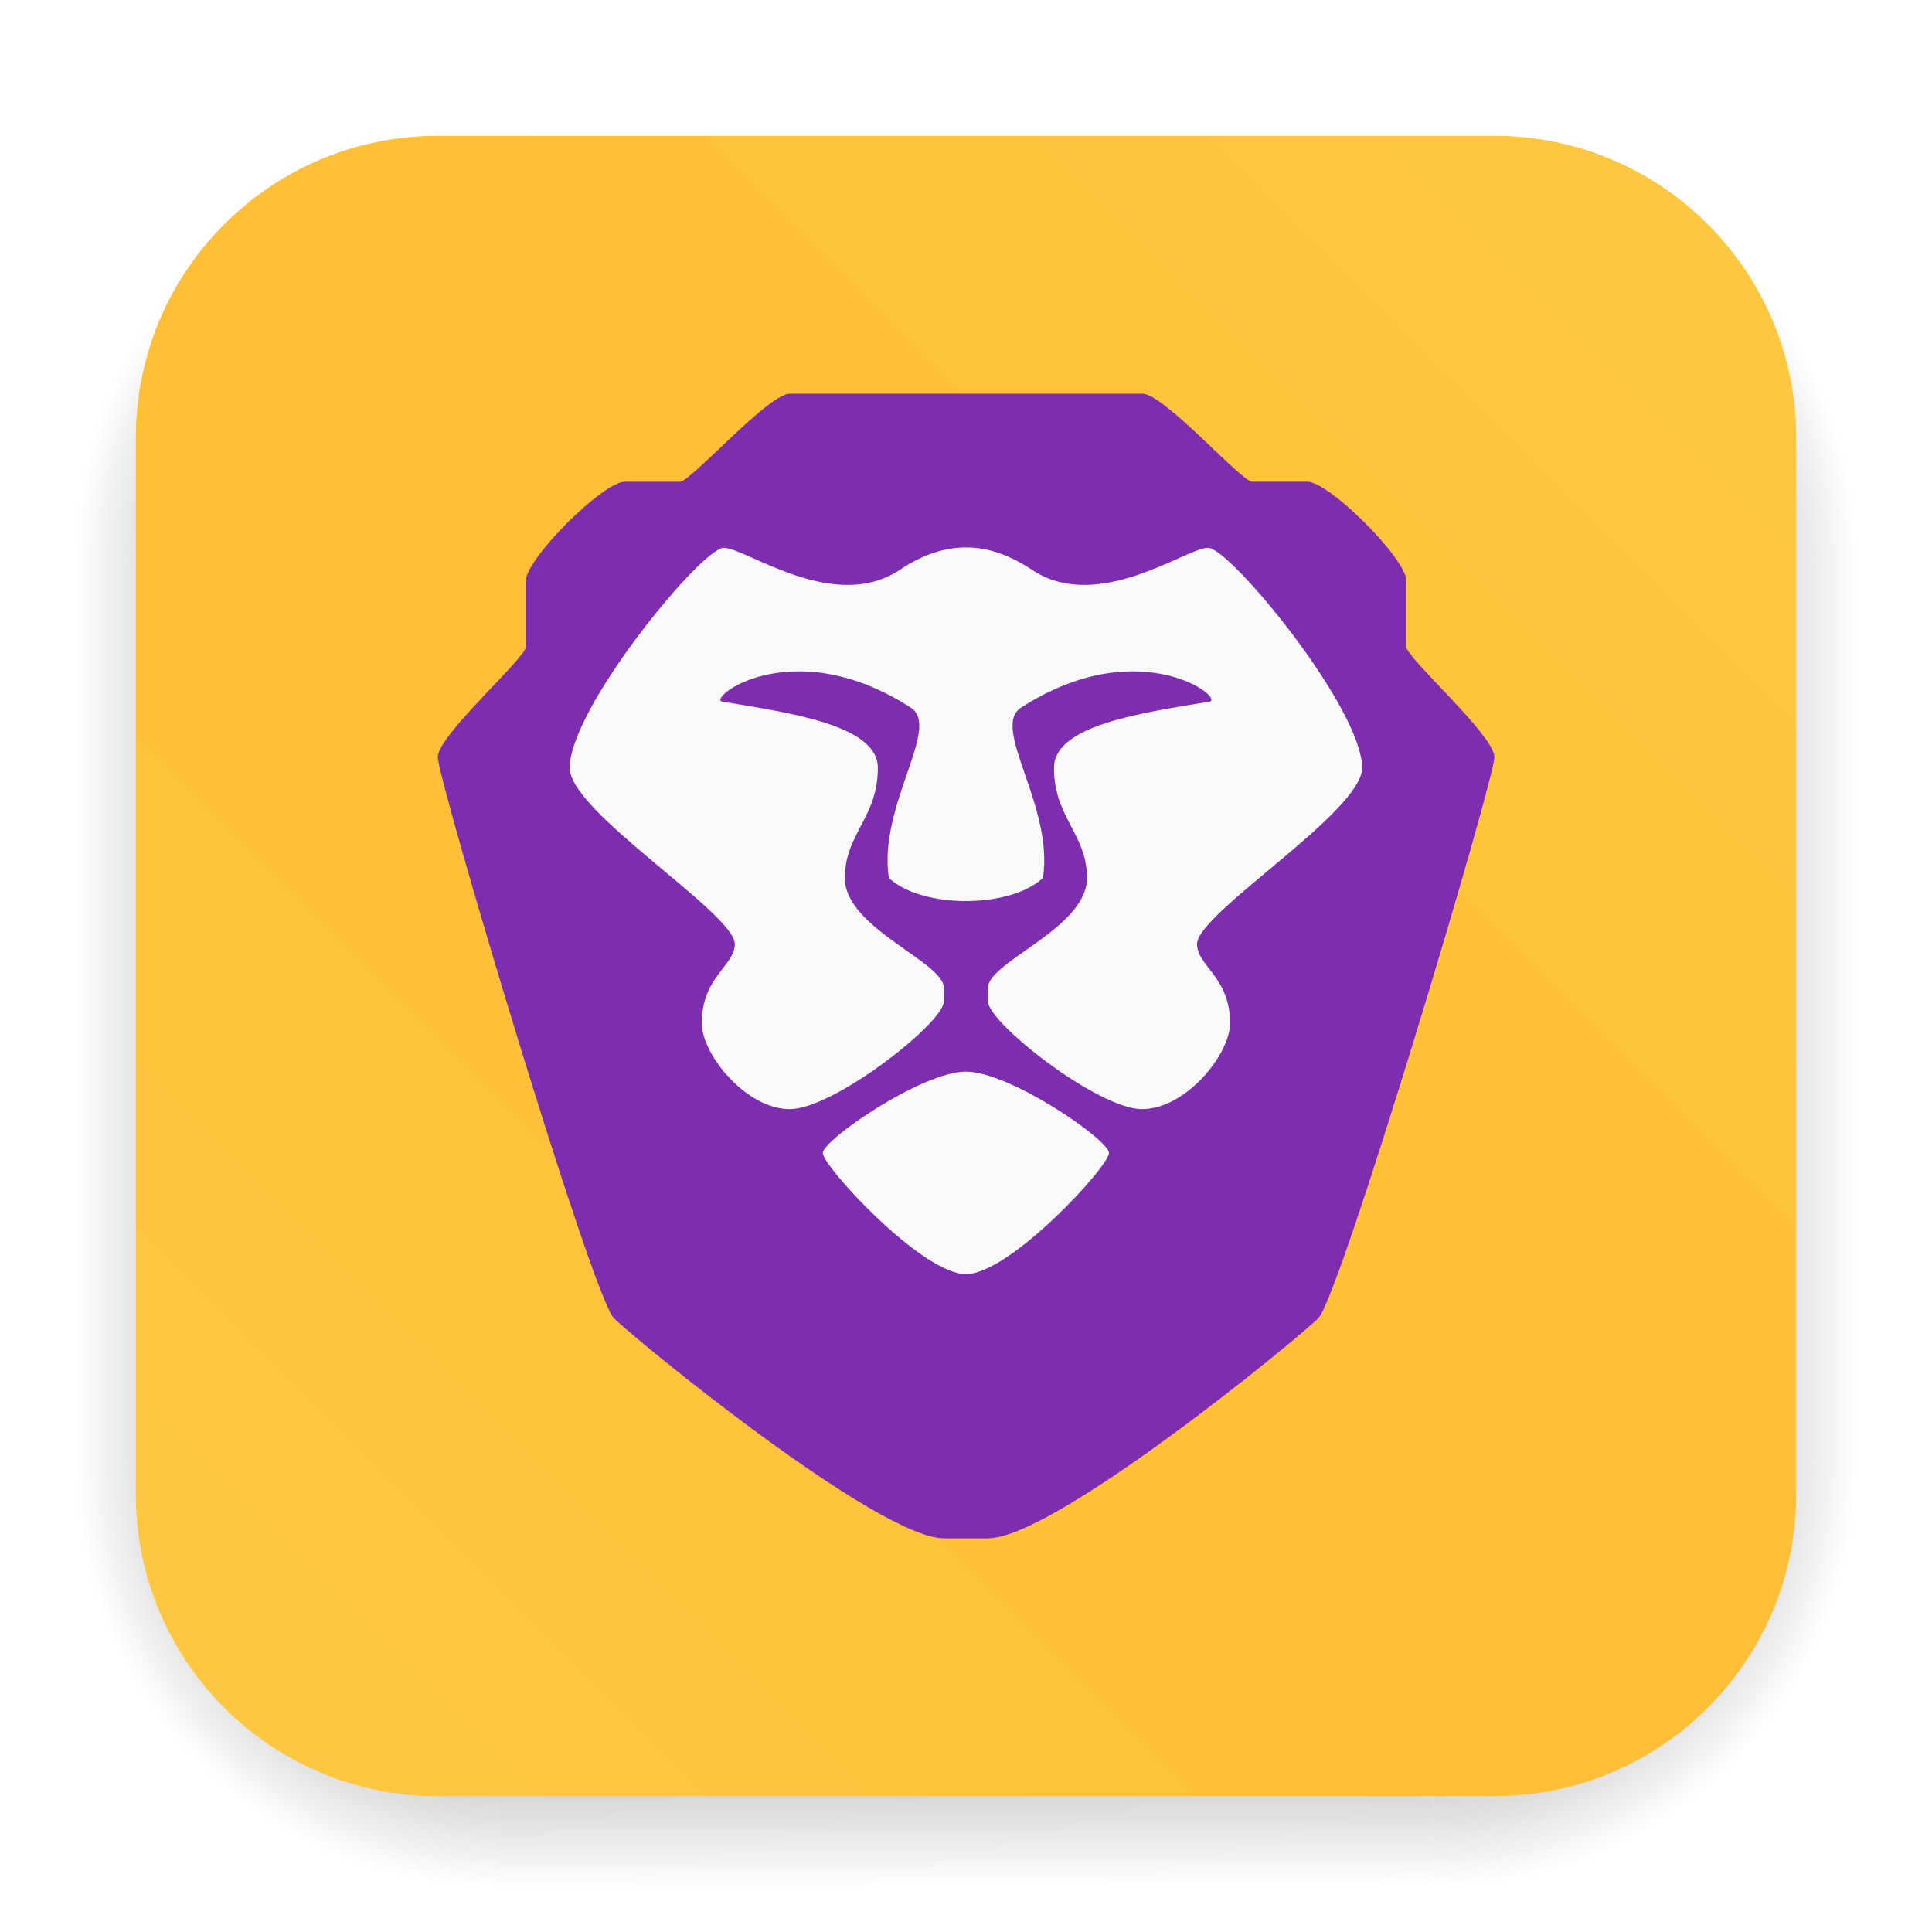
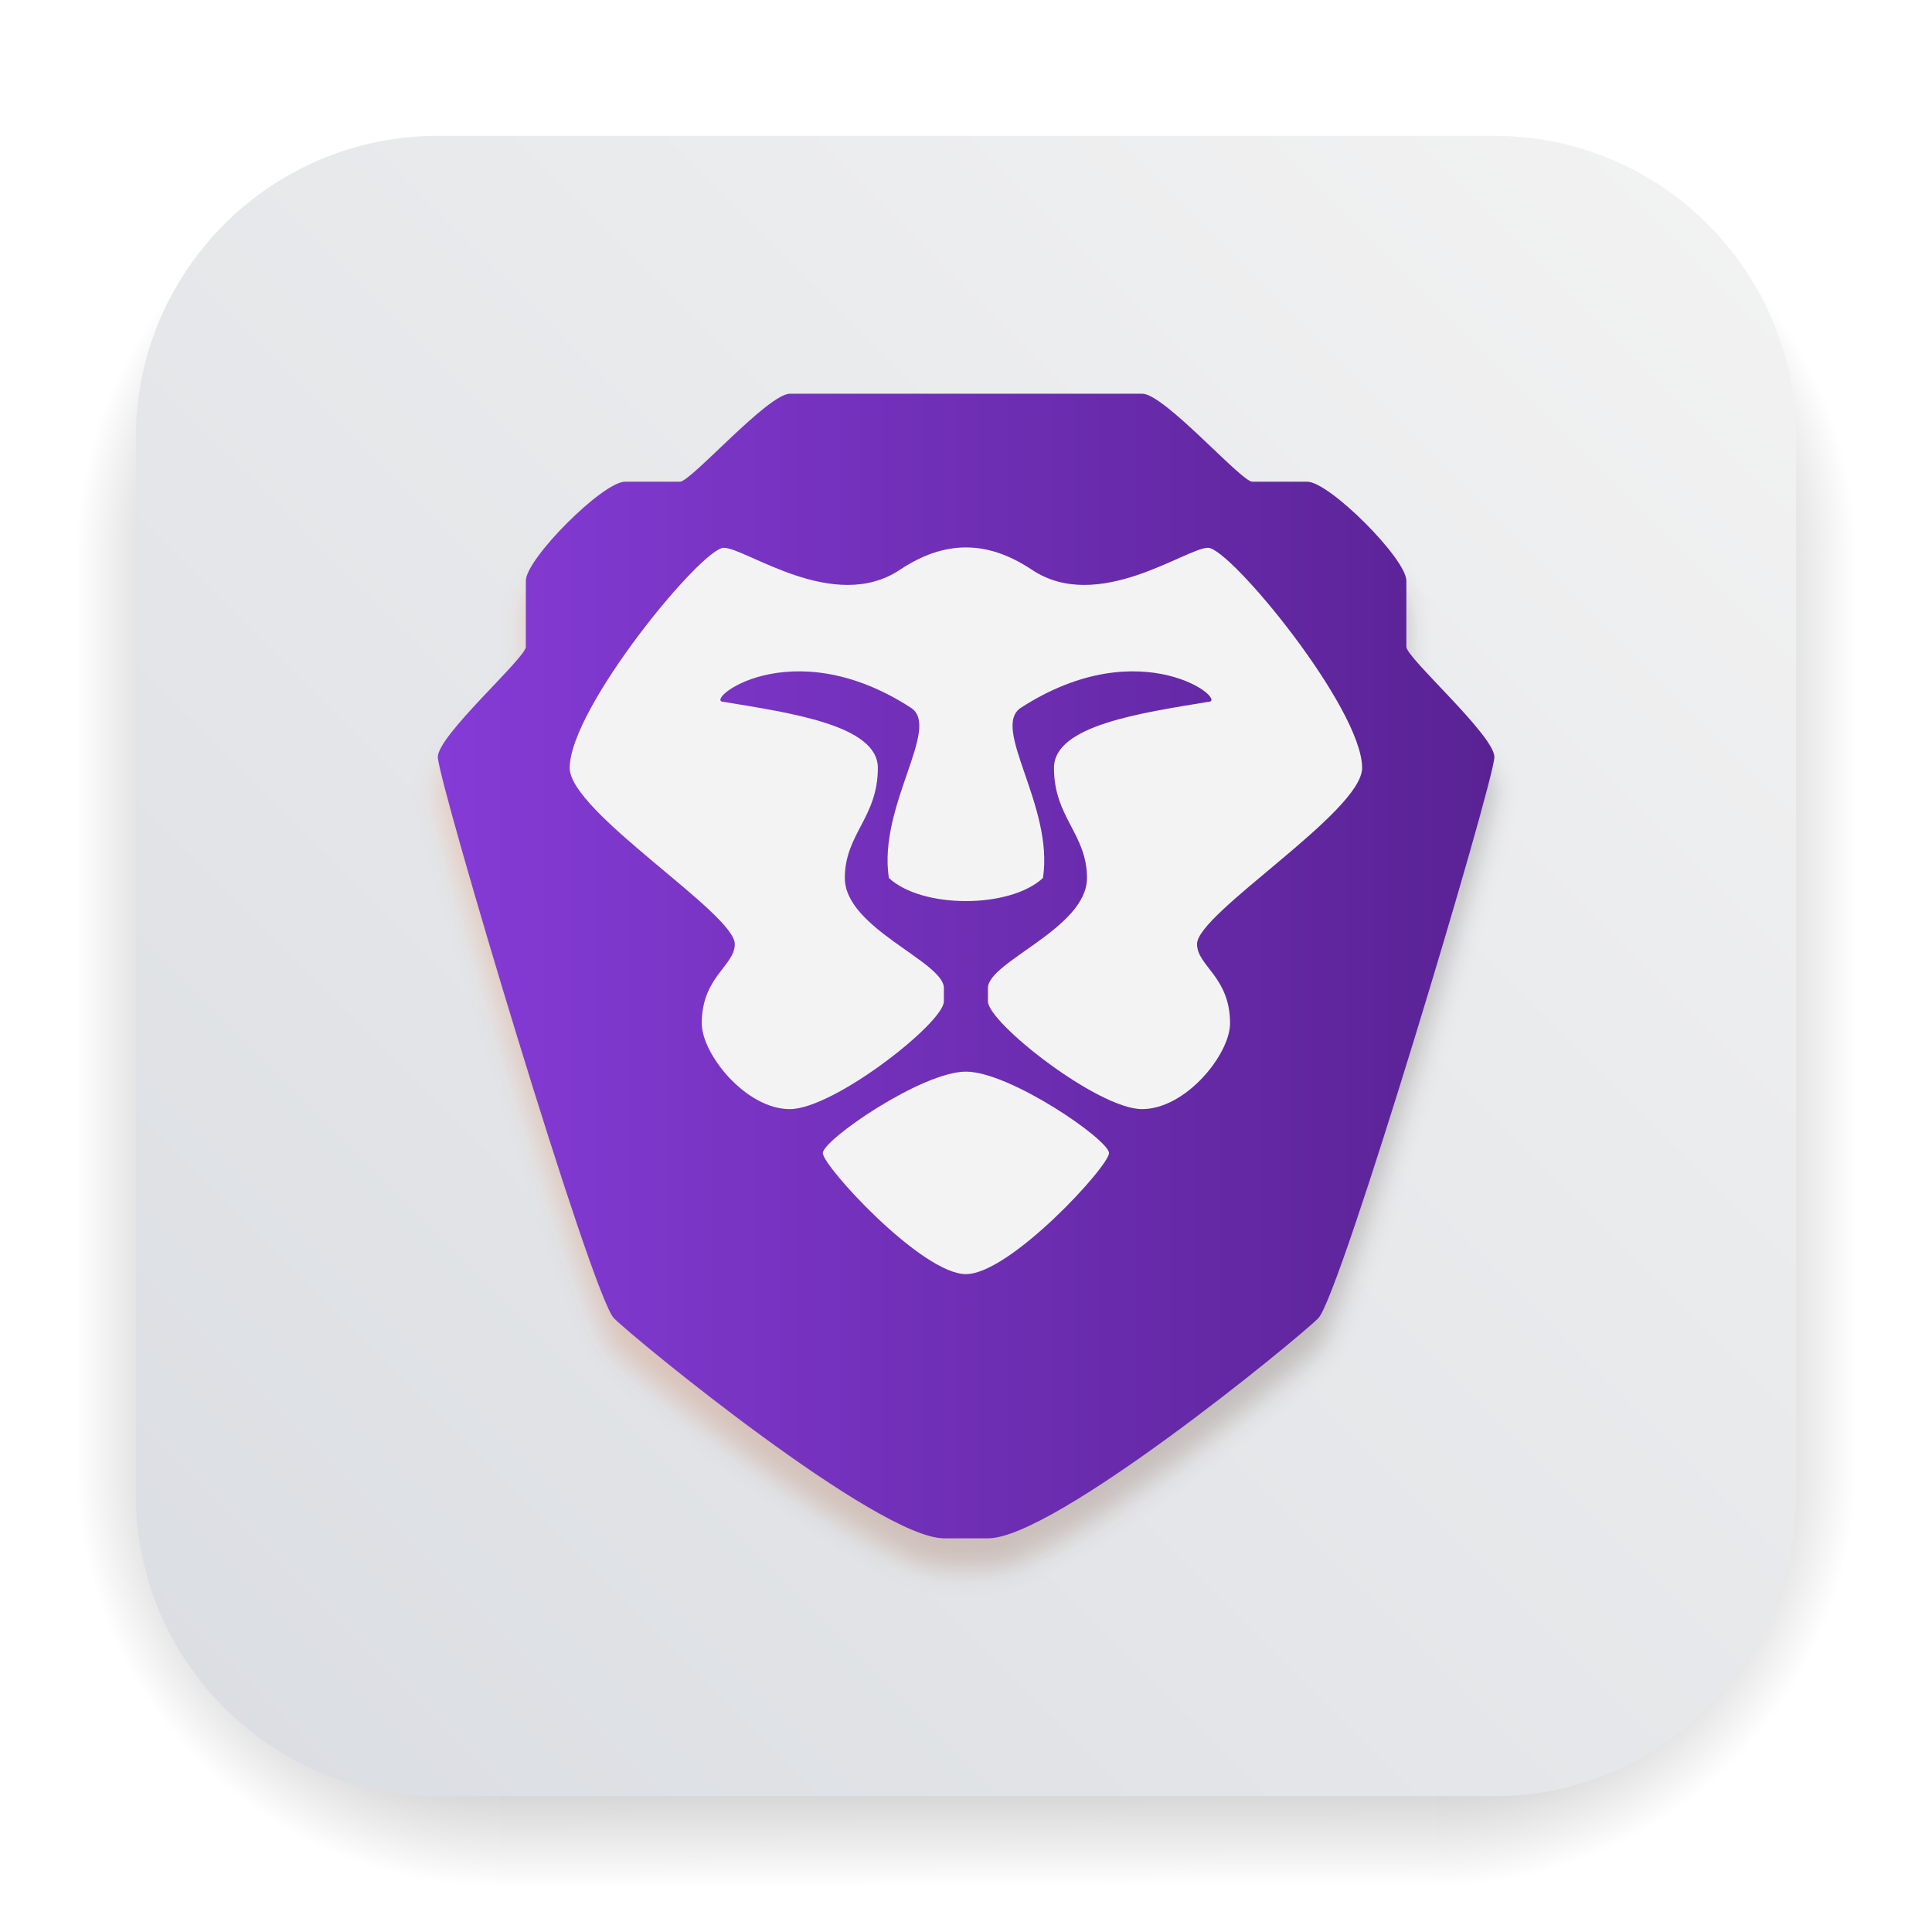
- <svg xmlns="http://www.w3.org/2000/svg" width="64" height="64" version="1.1" id="svg8">
-   <defs id="defs6">
-     <linearGradient id="c" x1="32" x2="32" y1="16.991" y2="42.145" gradientUnits="userSpaceOnUse" gradientTransform="translate(-74.98323)">
-       <stop offset="0" stop-color="#fffbf1" id="stop1" />
-       <stop offset="1" stop-color="#ececec" id="stop2" />
+ <svg xmlns="http://www.w3.org/2000/svg" xmlns:xlink="http://www.w3.org/1999/xlink" width="64" height="64" version="1.1" viewBox="0 0 64 64" id="svg20">
+   <defs id="defs19">
+     <linearGradient id="linearGradient22">
+       <stop style="stop-color:#f15907;stop-opacity:1;" offset="0" id="stop21" />
+       <stop style="stop-color:#000000;stop-opacity:1;" offset="1" id="stop22" />
    </linearGradient>
-     <linearGradient id="b" x2="0" y1="33" y2="7" gradientTransform="matrix(1.75,0,0,1.75,-20.23323,-3)" gradientUnits="userSpaceOnUse">
-       <stop offset="0" stop-color="#792eb1" id="stop3" />
-       <stop offset="1" stop-color="#b02ea0" id="stop4" />
+     <linearGradient id="linearGradient1">
+       <stop style="stop-color:#853bd6;stop-opacity:1;" offset="0" id="stop2" />
+       <stop style="stop-color:#592294;stop-opacity:1;" offset="1" id="stop20" />
    </linearGradient>
-     <linearGradient id="a" x1="-364.16" x2="-364.16" y1="193.71" y2="27.333" gradientTransform="matrix(0.3,0,0,0.3,68.72677,0.083)" gradientUnits="userSpaceOnUse">
-       <stop offset="0" stop-color="#ffc831" id="stop5" />
-       <stop offset="1" stop-color="#ff9622" id="stop6" />
-     </linearGradient>
-     <filter id="filter2076" x="-0.048" y="-0.048" width="1.096" height="1.096" color-interpolation-filters="sRGB">
+     <filter id="filter2076" x="-.048" y="-.048" width="1.096" height="1.096" color-interpolation-filters="sRGB">
      <feGaussianBlur stdDeviation="1.1" id="feGaussianBlur1" />
    </filter>
-     <linearGradient id="linearGradient2070" x1="145" x2="200" y1="59" y2="4" gradientTransform="translate(-140.5,0.5000017)" gradientUnits="userSpaceOnUse">
-       <stop stop-color="#ffc841" offset="0" id="stop1-3" />
-       <stop stop-color="#ffbe37" offset=".492" id="stop2-6" />
-       <stop stop-color="#ffc841" offset="1" id="stop3-7" />
+     <linearGradient id="linearGradient2070" x1="145" x2="200" y1="59" y2="4" gradientTransform="translate(-140.5 .5)" gradientUnits="userSpaceOnUse">
+       <stop stop-color="#f7ce43" offset="0" id="stop1" style="stop-color:#dadde2;stop-opacity:1;" />
+       <stop stop-color="#f7ce43" offset="1" id="stop3" style="stop-color:#f3f3f3;stop-opacity:1;" />
    </linearGradient>
    <radialGradient id="gradient_ds_br" cx="0" cy="0" r="1" gradientUnits="userSpaceOnUse" gradientTransform="matrix(13.9984,0.00477622,-0.00477841,14.0048,47.5016,48.4952)">
-       <stop offset="0.65" id="stop1" />
-       <stop offset="1" stop-opacity="0" id="stop2" />
+       <stop offset="0.65" id="stop4" />
+       <stop offset="1" stop-opacity="0" id="stop5" />
    </radialGradient>
    <linearGradient id="gradient_ds_b" x1="30.449" y1="48.5" x2="30.492" y2="62.5" gradientUnits="userSpaceOnUse">
-       <stop offset="0.654" id="stop3" />
-       <stop offset="1" stop-opacity="0" id="stop4" />
+       <stop offset="0.654" id="stop6" />
+       <stop offset="1" stop-opacity="0" id="stop7" />
    </linearGradient>
    <radialGradient id="gradient_ds_bl" cx="0" cy="0" r="1" gradientUnits="userSpaceOnUse" gradientTransform="matrix(0,14,-14,0,16.5,48.5)">
-       <stop offset="0.65" id="stop5" />
-       <stop offset="1" stop-opacity="0" id="stop6" />
+       <stop offset="0.65" id="stop8" />
+       <stop offset="1" stop-opacity="0" id="stop9" />
    </radialGradient>
    <linearGradient id="gradient_ds_r" x1="47.5" y1="33.5" x2="61.5" y2="33.501" gradientUnits="userSpaceOnUse">
-       <stop offset="0.649" id="stop7" />
-       <stop offset="1" stop-opacity="0" id="stop8" />
+       <stop offset="0.649" id="stop10" />
+       <stop offset="1" stop-opacity="0" id="stop11" />
    </linearGradient>
    <linearGradient id="gradient_ds_l" x1="16.5" y1="33.895" x2="2.5" y2="33.895" gradientUnits="userSpaceOnUse">
-       <stop offset="0.649" id="stop9" />
-       <stop offset="1" stop-opacity="0" id="stop10" />
+       <stop offset="0.649" id="stop12" />
+       <stop offset="1" stop-opacity="0" id="stop13" />
    </linearGradient>
    <radialGradient id="gradient_ds_tr" cx="0" cy="0" r="1" gradientTransform="matrix(0.00843236,-14,14.0084,0.0189842,47.4916,18.5)" gradientUnits="userSpaceOnUse">
-       <stop offset="0.65" id="stop11" />
-       <stop offset="1" stop-opacity="0" id="stop12" />
+       <stop offset="0.65" id="stop14" />
+       <stop offset="1" stop-opacity="0" id="stop15" />
    </radialGradient>
    <linearGradient id="gradient_ds_t" x1="29.98" y1="18.5" x2="29.916" y2="4.5" gradientUnits="userSpaceOnUse">
-       <stop offset="0.649" id="stop13" />
-       <stop offset="1" stop-opacity="0" id="stop14" />
+       <stop offset="0.649" id="stop16" />
+       <stop offset="1" stop-opacity="0" id="stop17" />
    </linearGradient>
    <radialGradient id="gradient_ds_tl" cx="0" cy="0" r="1" gradientTransform="matrix(-0.00843236,-14,-14.0084,0.0189842,16.5084,18.5)" gradientUnits="userSpaceOnUse">
-       <stop offset="0.65" id="stop15" />
-       <stop offset="1" stop-opacity="0" id="stop16" />
+       <stop offset="0.65" id="stop18" />
+       <stop offset="1" stop-opacity="0" id="stop19" />
    </radialGradient>
+     <linearGradient xlink:href="#linearGradient1" id="linearGradient20" x1="88.207" y1="36.746" x2="128.206" y2="36.746" gradientUnits="userSpaceOnUse" />
+     <linearGradient xlink:href="#linearGradient22" id="linearGradient21" gradientUnits="userSpaceOnUse" x1="88.207" y1="36.746" x2="128.206" y2="36.746" gradientTransform="translate(0,1.142653)" />
+     <filter style="color-interpolation-filters:sRGB" id="filter22" x="-0.028" y="-0.026" width="1.056" height="1.052">
+       <feGaussianBlur stdDeviation="0.469" id="feGaussianBlur22" />
+     </filter>
+     <linearGradient id="linearGradient4098" x1="25" x2="53" y1="47" y2="47" gradientUnits="userSpaceOnUse" gradientTransform="matrix(1.0664,0,0,0.9285714,-1.518642,4.857143)">
+       <stop stop-color="#6fe3d4" offset="0" id="stop11-5" />
+       <stop stop-color="#66e5b6" offset="1" id="stop12-6" />
+     </linearGradient>
  </defs>
  <g id="ds" opacity="0.25">
    <path id="ds-br" d="m 47.5,48.5 h 14 v 14 h -14 z" fill="url(#gradient_ds_br)" style="fill:url(#gradient_ds_br)" />
    <path id="ds-b" d="m 16.5,48.5 h 31 v 14 h -31 z" fill="url(#gradient_ds_b)" style="fill:url(#gradient_ds_b)" />
    <path id="ds-bl" d="m 2.5,48.5 h 14 v 14 h -14 z" fill="url(#gradient_ds_bl)" style="fill:url(#gradient_ds_bl)" />
    <path id="ds-r" d="m 47.5,18.5 h 14 v 30 h -14 z" fill="url(#gradient_ds_r)" style="fill:url(#gradient_ds_r)" />
    <path id="ds-l" d="m 2.5,18.5 h 14 v 30 h -14 z" fill="url(#gradient_ds_l)" style="fill:url(#gradient_ds_l)" />
    <path id="ds-tr" d="m 47.5,4.5 h 14 v 14 h -14 z" fill="url(#gradient_ds_tr)" style="fill:url(#gradient_ds_tr)" />
    <path id="ds-t" d="m 16.5,4.5 h 31 v 14 h -31 z" fill="url(#gradient_ds_t)" style="fill:url(#gradient_ds_t)" />
    <path id="ds-tl" d="m 16.5,4.5 h -14 v 14 h 14 z" fill="url(#gradient_ds_tl)" style="fill:url(#gradient_ds_tl)" />
  </g>
-   <rect x="4.5" y="4.5" width="55" height="55" rx="10" fill="url(#linearGradient2070)" id="bg" style="fill:url(#linearGradient2070)" />
-   <g transform="matrix(0.875,0,0,0.875,-62.678,-0.1525683)" stroke-width="0.952" id="art">
-     <path d="m 101.54,15.079 c -0.833,0 -3.75,3.333 -4.167,3.333 H 95.29 c -0.833,0 -3.75,2.917 -3.75,3.75 v 2.5 c 0,0.417 -3.315,3.333 -3.333,4.167 -0.018,0.833 5.833,20.417 6.667,21.25 0.833,0.833 10,8.334 12.5,8.334 h 1.667 c 2.5,0 11.666,-7.5 12.5,-8.334 0.833,-0.833 6.683,-20.417 6.667,-21.25 -0.018,-0.828 -3.333,-3.75 -3.333,-4.167 v -2.5 c 0,-0.833 -2.917,-3.75 -3.75,-3.75 h -2.083 c -0.417,0 -3.333,-3.333 -4.167,-3.333 z" fill="#eb8c00" id="path5" style="fill:#7d2eb0;fill-opacity:1" />
-     <path d="m 108.2,20.899 c -0.83,0 -1.657,0.285 -2.5,0.847 -2.5,1.667 -5.833,-0.833 -6.667,-0.833 -0.833,0 -5.833,6.072 -5.833,8.334 0,1.667 6.25,5.5 6.25,6.667 0,0.833 -1.25,1.233 -1.25,3.002 0,1.165 1.667,3.248 3.333,3.248 1.667,0 5.837,-3.272 5.833,-4.082 v -0.502 c 0,-1 -3.75,-2.26 -3.75,-4.167 0,-1.667 1.25,-2.283 1.25,-4.167 0,-1.62 -3.333,-2.083 -5.833,-2.5 -0.833,0 2.5,-2.742 7.083,0.222 1.16,0.75 -1.25,3.715 -0.833,6.445 0.625,0.583 1.772,0.875 2.917,0.875 1.147,0 2.292,-0.292 2.917,-0.875 0.417,-2.73 -1.993,-5.695 -0.833,-6.445 4.583,-2.963 7.917,-0.222 7.083,-0.222 -2.5,0.417 -5.833,0.88 -5.833,2.5 0,1.883 1.25,2.5 1.25,4.167 0,1.907 -3.75,3.167 -3.75,4.167 v 0.502 c -0.003,0.81 4.167,4.082 5.833,4.082 1.667,0 3.333,-2.083 3.333,-3.248 0,-1.767 -1.25,-2.168 -1.25,-3.002 0,-1.167 6.25,-5 6.25,-6.667 0,-2.262 -5,-8.334 -5.833,-8.334 -0.833,0 -4.167,2.5 -6.667,0.833 -0.843,-0.562 -1.667,-0.847 -2.5,-0.847 z m 0,19.846 c -1.667,0 -5.417,2.583 -5.417,3.083 0,0.5 3.75,4.583 5.417,4.583 1.667,0 5.417,-4.083 5.417,-4.583 0,-0.5 -3.75,-3.083 -5.417,-3.083 z" fill="#f9f9f9" id="path6" />
+   <rect x="4.5" y="4.5" width="55" height="55" rx="10" fill="url(#linearGradient2070)" id="bg" />
+   <g transform="matrix(.875 0 0 .875 -62.678 -.15257)" stroke-width=".952" id="art">
+     <path d="m 101.54,16.222 c -0.833,0 -3.75,3.333 -4.167,3.333 H 95.29 c -0.833,0 -3.75,2.917 -3.75,3.75 v 2.5 c 0,0.417 -3.315,3.333 -3.333,4.167 -0.018,0.833 5.833,20.417 6.667,21.25 0.833,0.833 10,8.334 12.5,8.334 h 1.667 c 2.5,0 11.666,-7.5 12.5,-8.334 0.833,-0.833 6.683,-20.417 6.667,-21.25 -0.018,-0.828 -3.333,-3.75 -3.333,-4.167 v -2.5 c 0,-0.833 -2.917,-3.75 -3.75,-3.75 h -2.083 c -0.417,0 -3.333,-3.333 -4.167,-3.333 z" fill="#ea9800" id="path19-5" style="display:inline;opacity:0.2;fill:url(#linearGradient21);fill-opacity:1;filter:url(#filter22)" />
+     <path d="m101.54 15.079c-0.833 0-3.75 3.333-4.167 3.333h-2.083c-0.833 0-3.75 2.917-3.75 3.75v2.5c0 0.417-3.315 3.333-3.333 4.167-0.018 0.833 5.833 20.417 6.667 21.25 0.833 0.833 10 8.334 12.5 8.334h1.667c2.5 0 11.666-7.5 12.5-8.334 0.833-0.833 6.683-20.417 6.667-21.25-0.018-0.828-3.333-3.75-3.333-4.167v-2.5c0-0.833-2.917-3.75-3.75-3.75h-2.083c-0.417 0-3.333-3.333-4.167-3.333z" fill="#ea9800" id="path19" style="fill:url(#linearGradient20);fill-opacity:1" />
+     <path d="m108.2 20.899c-0.83 0-1.657 0.285-2.5 0.847-2.5 1.667-5.833-0.833-6.667-0.833-0.833 0-5.833 6.072-5.833 8.334 0 1.667 6.25 5.5 6.25 6.667 0 0.833-1.25 1.233-1.25 3.002 0 1.165 1.667 3.248 3.333 3.248 1.667 0 5.837-3.272 5.833-4.082v-0.502c0-1-3.75-2.26-3.75-4.167 0-1.667 1.25-2.283 1.25-4.167 0-1.62-3.333-2.083-5.833-2.5-0.833 0 2.5-2.742 7.083 0.222 1.16 0.75-1.25 3.715-0.833 6.445 0.625 0.583 1.772 0.875 2.917 0.875 1.147 0 2.292-0.292 2.917-0.875 0.417-2.73-1.993-5.695-0.833-6.445 4.583-2.963 7.917-0.222 7.083-0.222-2.5 0.417-5.833 0.88-5.833 2.5 0 1.883 1.25 2.5 1.25 4.167 0 1.907-3.75 3.167-3.75 4.167v0.502c-3e-3 0.81 4.167 4.082 5.833 4.082s3.333-2.083 3.333-3.248c0-1.767-1.25-2.168-1.25-3.002 0-1.167 6.25-5 6.25-6.667 0-2.262-5-8.334-5.833-8.334s-4.167 2.5-6.667 0.833c-0.843-0.562-1.667-0.847-2.5-0.847zm0 19.846c-1.667 0-5.417 2.583-5.417 3.083s3.75 4.583 5.417 4.583 5.417-4.083 5.417-4.583-3.75-3.083-5.417-3.083z" fill="#f3f3f3" id="path20" />
  </g>
</svg>
